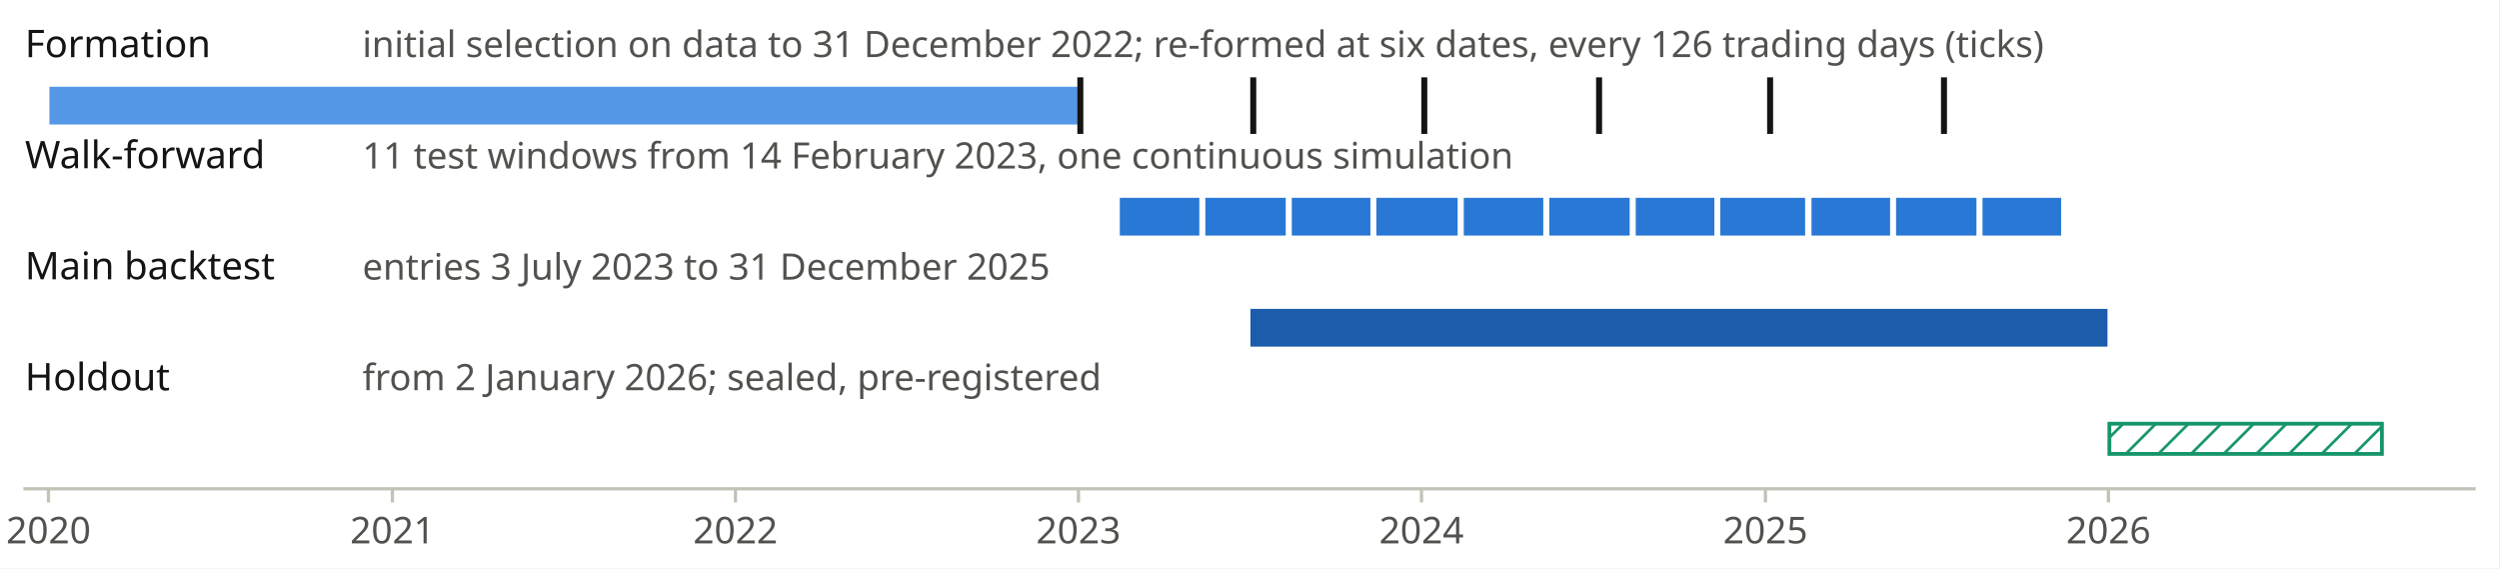
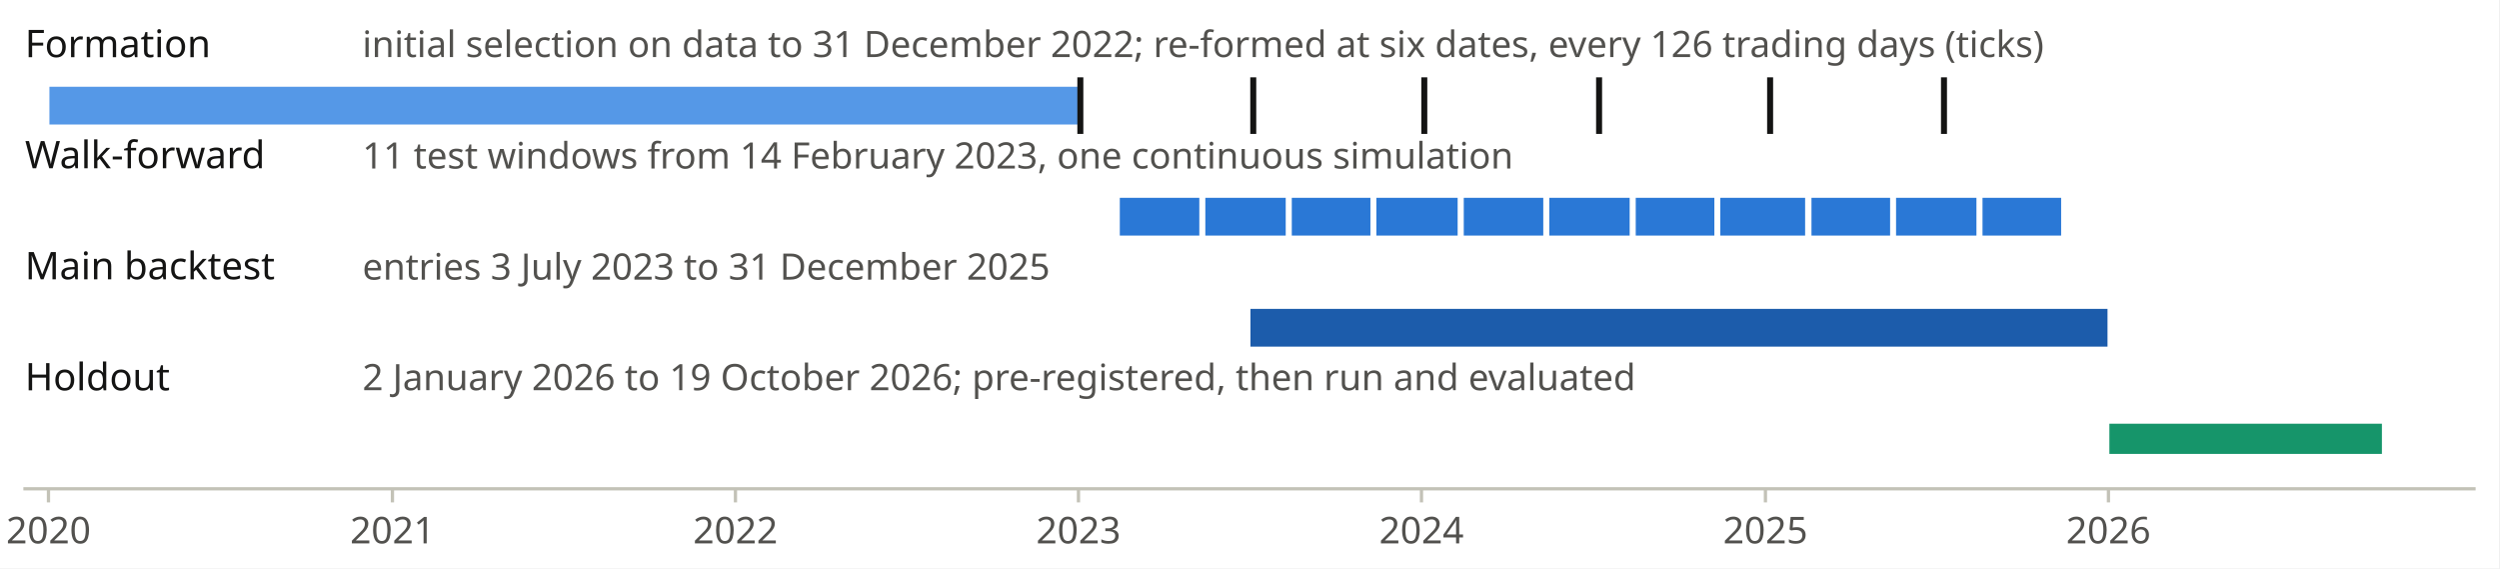
<svg xmlns="http://www.w3.org/2000/svg" xmlns:xlink="http://www.w3.org/1999/xlink" width="459.213pt" height="104.4pt" viewBox="0 0 459.213 104.4" version="1.1">
  <defs>
    <style type="text/css">*{stroke-linejoin: round; stroke-linecap: butt}</style>
  </defs>
  <g id="figure_1">
    <g id="patch_1">
      <path d="M 0 104.4 L 459.213 104.4 L 459.213 0 L 0 0 z " style="fill: #ffffff" />
    </g>
    <g id="axes_1">
      <g id="patch_2">
        <path d="M 4.592 89.784 L 454.62 89.784 L 454.62 1.044 L 4.592 1.044 z " style="fill: #ffffff" />
      </g>
      <g id="matplotlib.axis_1">
        <g id="xtick_1">
          <g id="line2d_1">
            <defs>
              <path id="m30e6e8c478" d="M 0 0 L 0 2.5 " style="stroke: #c3c2b7; stroke-width: 0.6" />
            </defs>
            <g>
              <use xlink:href="#m30e6e8c478" x="8.909" y="89.784" style="fill: #c3c2b7; stroke: #c3c2b7; stroke-width: 0.6" />
            </g>
          </g>
          <g id="text_1">
            <text style="font-size: 6.8px; font-family: 'IBM Plex Sans'; text-anchor: middle; fill: #52514e" x="8.909" y="99.816" transform="rotate(-0 8.909359 99.816)">2020</text>
          </g>
        </g>
        <g id="xtick_2">
          <g id="line2d_2">
            <g>
              <use xlink:href="#m30e6e8c478" x="72.114" y="89.784" style="fill: #c3c2b7; stroke: #c3c2b7; stroke-width: 0.6" />
            </g>
          </g>
          <g id="text_2">
            <text style="font-size: 6.8px; font-family: 'IBM Plex Sans'; text-anchor: middle; fill: #52514e" x="72.114" y="99.816" transform="rotate(-0 72.11365 99.816)">2021</text>
          </g>
        </g>
        <g id="xtick_3">
          <g id="line2d_3">
            <g>
              <use xlink:href="#m30e6e8c478" x="135.145" y="89.784" style="fill: #c3c2b7; stroke: #c3c2b7; stroke-width: 0.6" />
            </g>
          </g>
          <g id="text_3">
            <text style="font-size: 6.8px; font-family: 'IBM Plex Sans'; text-anchor: middle; fill: #52514e" x="135.145" y="99.816" transform="rotate(-0 135.1452 99.816)">2022</text>
          </g>
        </g>
        <g id="xtick_4">
          <g id="line2d_4">
            <g>
              <use xlink:href="#m30e6e8c478" x="198.177" y="89.784" style="fill: #c3c2b7; stroke: #c3c2b7; stroke-width: 0.6" />
            </g>
          </g>
          <g id="text_4">
            <text style="font-size: 6.8px; font-family: 'IBM Plex Sans'; text-anchor: middle; fill: #52514e" x="198.177" y="99.816" transform="rotate(-0 198.1768 99.816)">2023</text>
          </g>
        </g>
        <g id="xtick_5">
          <g id="line2d_5">
            <g>
              <use xlink:href="#m30e6e8c478" x="261.208" y="89.784" style="fill: #c3c2b7; stroke: #c3c2b7; stroke-width: 0.6" />
            </g>
          </g>
          <g id="text_5">
            <text style="font-size: 6.8px; font-family: 'IBM Plex Sans'; text-anchor: middle; fill: #52514e" x="261.208" y="99.816" transform="rotate(-0 261.2084 99.816)">2024</text>
          </g>
        </g>
        <g id="xtick_6">
          <g id="line2d_6">
            <g>
              <use xlink:href="#m30e6e8c478" x="324.413" y="89.784" style="fill: #c3c2b7; stroke: #c3c2b7; stroke-width: 0.6" />
            </g>
          </g>
          <g id="text_6">
            <text style="font-size: 6.8px; font-family: 'IBM Plex Sans'; text-anchor: middle; fill: #52514e" x="324.413" y="99.816" transform="rotate(-0 324.4127 99.816)">2025</text>
          </g>
        </g>
        <g id="xtick_7">
          <g id="line2d_7">
            <g>
              <use xlink:href="#m30e6e8c478" x="387.444" y="89.784" style="fill: #c3c2b7; stroke: #c3c2b7; stroke-width: 0.6" />
            </g>
          </g>
          <g id="text_7">
            <text style="font-size: 6.8px; font-family: 'IBM Plex Sans'; text-anchor: middle; fill: #52514e" x="387.444" y="99.816" transform="rotate(-0 387.4443 99.816)">2026</text>
          </g>
        </g>
      </g>
      <g id="matplotlib.axis_2" />
      <g id="patch_3">
        <path d="M 9.082 15.936 L 198.004 15.936 L 198.004 22.872 L 9.082 22.872 z " clip-path="url(#p75ff399320)" style="fill: #5598e7" />
      </g>
      <g id="patch_4">
        <path d="M 205.775 36.336 L 220.385 36.336 L 220.385 43.272 L 205.775 43.272 z " clip-path="url(#p75ff399320)" style="fill: #2a78d6" />
      </g>
      <g id="patch_5">
        <path d="M 221.49 36.336 L 236.262 36.336 L 236.262 43.272 L 221.49 43.272 z " clip-path="url(#p75ff399320)" style="fill: #2a78d6" />
      </g>
      <g id="patch_6">
        <path d="M 237.377 36.336 L 251.825 36.336 L 251.825 43.272 L 237.377 43.272 z " clip-path="url(#p75ff399320)" style="fill: #2a78d6" />
      </g>
      <g id="patch_7">
        <path d="M 252.919 36.336 L 267.854 36.336 L 267.854 43.272 L 252.919 43.272 z " clip-path="url(#p75ff399320)" style="fill: #2a78d6" />
      </g>
      <g id="patch_8">
        <path d="M 268.979 36.336 L 283.589 36.336 L 283.589 43.272 L 268.979 43.272 z " clip-path="url(#p75ff399320)" style="fill: #2a78d6" />
      </g>
      <g id="patch_9">
        <path d="M 284.694 36.336 L 299.466 36.336 L 299.466 43.272 L 284.694 43.272 z " clip-path="url(#p75ff399320)" style="fill: #2a78d6" />
      </g>
      <g id="patch_10">
        <path d="M 300.582 36.336 L 315.029 36.336 L 315.029 43.272 L 300.582 43.272 z " clip-path="url(#p75ff399320)" style="fill: #2a78d6" />
      </g>
      <g id="patch_11">
        <path d="M 316.124 36.336 L 331.707 36.336 L 331.707 43.272 L 316.124 43.272 z " clip-path="url(#p75ff399320)" style="fill: #2a78d6" />
      </g>
      <g id="patch_12">
        <path d="M 332.875 36.336 L 347.322 36.336 L 347.322 43.272 L 332.875 43.272 z " clip-path="url(#p75ff399320)" style="fill: #2a78d6" />
      </g>
      <g id="patch_13">
        <path d="M 348.417 36.336 L 363.188 36.336 L 363.188 43.272 L 348.417 43.272 z " clip-path="url(#p75ff399320)" style="fill: #2a78d6" />
      </g>
      <g id="patch_14">
        <path d="M 364.304 36.336 L 378.751 36.336 L 378.751 43.272 L 364.304 43.272 z " clip-path="url(#p75ff399320)" style="fill: #2a78d6" />
      </g>
      <g id="patch_15">
        <path d="M 229.779 56.736 L 387.272 56.736 L 387.272 63.672 L 229.779 63.672 z " clip-path="url(#p75ff399320)" style="fill: #1c5cab" />
      </g>
      <g id="patch_16">
-         <path d="M 387.617 77.83 L 437.697 77.83 L 437.697 83.378 L 387.617 83.378 z " clip-path="url(#p75ff399320)" style="fill: url(#hcced441b4d); stroke: #16956a; stroke-width: 0.7; stroke-linejoin: miter" />
+         <path d="M 387.617 77.83 L 437.697 77.83 L 437.697 83.378 L 387.617 83.378 z " clip-path="url(#p75ff399320)" style="fill: #16956a" />
      </g>
      <g id="line2d_8">
        <path d="M 198.522 14.202 L 198.522 24.606 " clip-path="url(#p75ff399320)" style="fill: none; stroke: #141413; stroke-width: 1.1" />
      </g>
      <g id="line2d_9">
        <path d="M 230.297 14.202 L 230.297 24.606 " clip-path="url(#p75ff399320)" style="fill: none; stroke: #141413; stroke-width: 1.1" />
      </g>
      <g id="line2d_10">
        <path d="M 261.727 14.202 L 261.727 24.606 " clip-path="url(#p75ff399320)" style="fill: none; stroke: #141413; stroke-width: 1.1" />
      </g>
      <g id="line2d_11">
        <path d="M 293.847 14.202 L 293.847 24.606 " clip-path="url(#p75ff399320)" style="fill: none; stroke: #141413; stroke-width: 1.1" />
      </g>
      <g id="line2d_12">
        <path d="M 325.276 14.202 L 325.276 24.606 " clip-path="url(#p75ff399320)" style="fill: none; stroke: #141413; stroke-width: 1.1" />
      </g>
      <g id="line2d_13">
        <path d="M 357.224 14.202 L 357.224 24.606 " clip-path="url(#p75ff399320)" style="fill: none; stroke: #141413; stroke-width: 1.1" />
      </g>
      <g id="patch_17">
        <path d="M 4.592 89.784 L 454.62 89.784 " style="fill: none; stroke: #c3c2b7; stroke-width: 0.6; stroke-linejoin: miter; stroke-linecap: square" />
      </g>
      <g id="text_8">
        <text style="font-size: 7px; font-family: 'IBM Plex Sans SmBld'; text-anchor: start; fill: #141413" x="4.592" y="10.504" transform="rotate(-0 4.592126 10.504)">Formation</text>
      </g>
      <g id="text_9">
        <text style="font-size: 6.7px; font-family: 'IBM Plex Sans'; text-anchor: start; fill: #52514e" x="66.592" y="10.483" transform="rotate(-0 66.59213 10.48339)">initial selection on data to 31 December 2022; re-formed at six dates, every 126 trading days (ticks)</text>
      </g>
      <g id="text_10">
        <text style="font-size: 7px; font-family: 'IBM Plex Sans SmBld'; text-anchor: start; fill: #141413" x="4.592" y="30.904" transform="rotate(-0 4.592126 30.904)">Walk-forward</text>
      </g>
      <g id="text_11">
        <text style="font-size: 6.7px; font-family: 'IBM Plex Sans'; text-anchor: start; fill: #52514e" x="66.592" y="30.964" transform="rotate(-0 66.59213 30.964)">11 test windows from 14 February 2023, one continuous simulation</text>
      </g>
      <g id="text_12">
        <text style="font-size: 7px; font-family: 'IBM Plex Sans SmBld'; text-anchor: start; fill: #141413" x="4.592" y="51.304" transform="rotate(-0 4.592126 51.304)">Main backtest</text>
      </g>
      <g id="text_13">
        <text style="font-size: 6.7px; font-family: 'IBM Plex Sans'; text-anchor: start; fill: #52514e" x="66.592" y="51.364" transform="rotate(-0 66.59213 51.364)">entries 3 July 2023 to 31 December 2025</text>
      </g>
      <g id="text_14">
        <text style="font-size: 7px; font-family: 'IBM Plex Sans SmBld'; text-anchor: start; fill: #141413" x="4.592" y="71.704" transform="rotate(-0 4.592126 71.704)">Holdout</text>
      </g>
      <g id="text_15">
-         <text style="font-size: 6.7px; font-family: 'IBM Plex Sans'; text-anchor: start; fill: #52514e" x="66.592" y="71.683" transform="rotate(-0 66.59213 71.68339)">from 2 January 2026; sealed, pre-registered</text>
+         <text style="font-size: 6.7px; font-family: 'IBM Plex Sans'; text-anchor: start; fill: #52514e" x="66.592" y="71.683" transform="rotate(-0 66.59213 71.68339)">2 January 2026 to 19 October 2026; pre-registered, then run and evaluated</text>
      </g>
    </g>
  </g>
  <defs>
    <clipPath id="p75ff399320">
      <rect x="4.592" y="1.044" width="450.028" height="88.74" />
    </clipPath>
  </defs>
-   <defs>
-     <pattern id="hcced441b4d" patternUnits="userSpaceOnUse" x="0" y="0" width="72" height="72">
-       <rect x="0" y="0" width="73" height="73" fill="#ffffff" />
-       <path d="M -36 36 L 36 -36 M -33 39 L 39 -33 M -30 42 L 42 -30 M -27 45 L 45 -27 M -24 48 L 48 -24 M -21 51 L 51 -21 M -18 54 L 54 -18 M -15 57 L 57 -15 M -12 60 L 60 -12 M -9 63 L 63 -9 M -6 66 L 66 -6 M -3 69 L 69 -3 M 0 72 L 72 0 M 3 75 L 75 3 M 6 78 L 78 6 M 9 81 L 81 9 M 12 84 L 84 12 M 15 87 L 87 15 M 18 90 L 90 18 M 21 93 L 93 21 M 24 96 L 96 24 M 27 99 L 99 27 M 30 102 L 102 30 M 33 105 L 105 33 M 36 108 L 108 36 " style="fill: #16956a; stroke: #16956a; stroke-width: 0.5; stroke-linecap: butt; stroke-linejoin: miter" />
-     </pattern>
-   </defs>
</svg>
